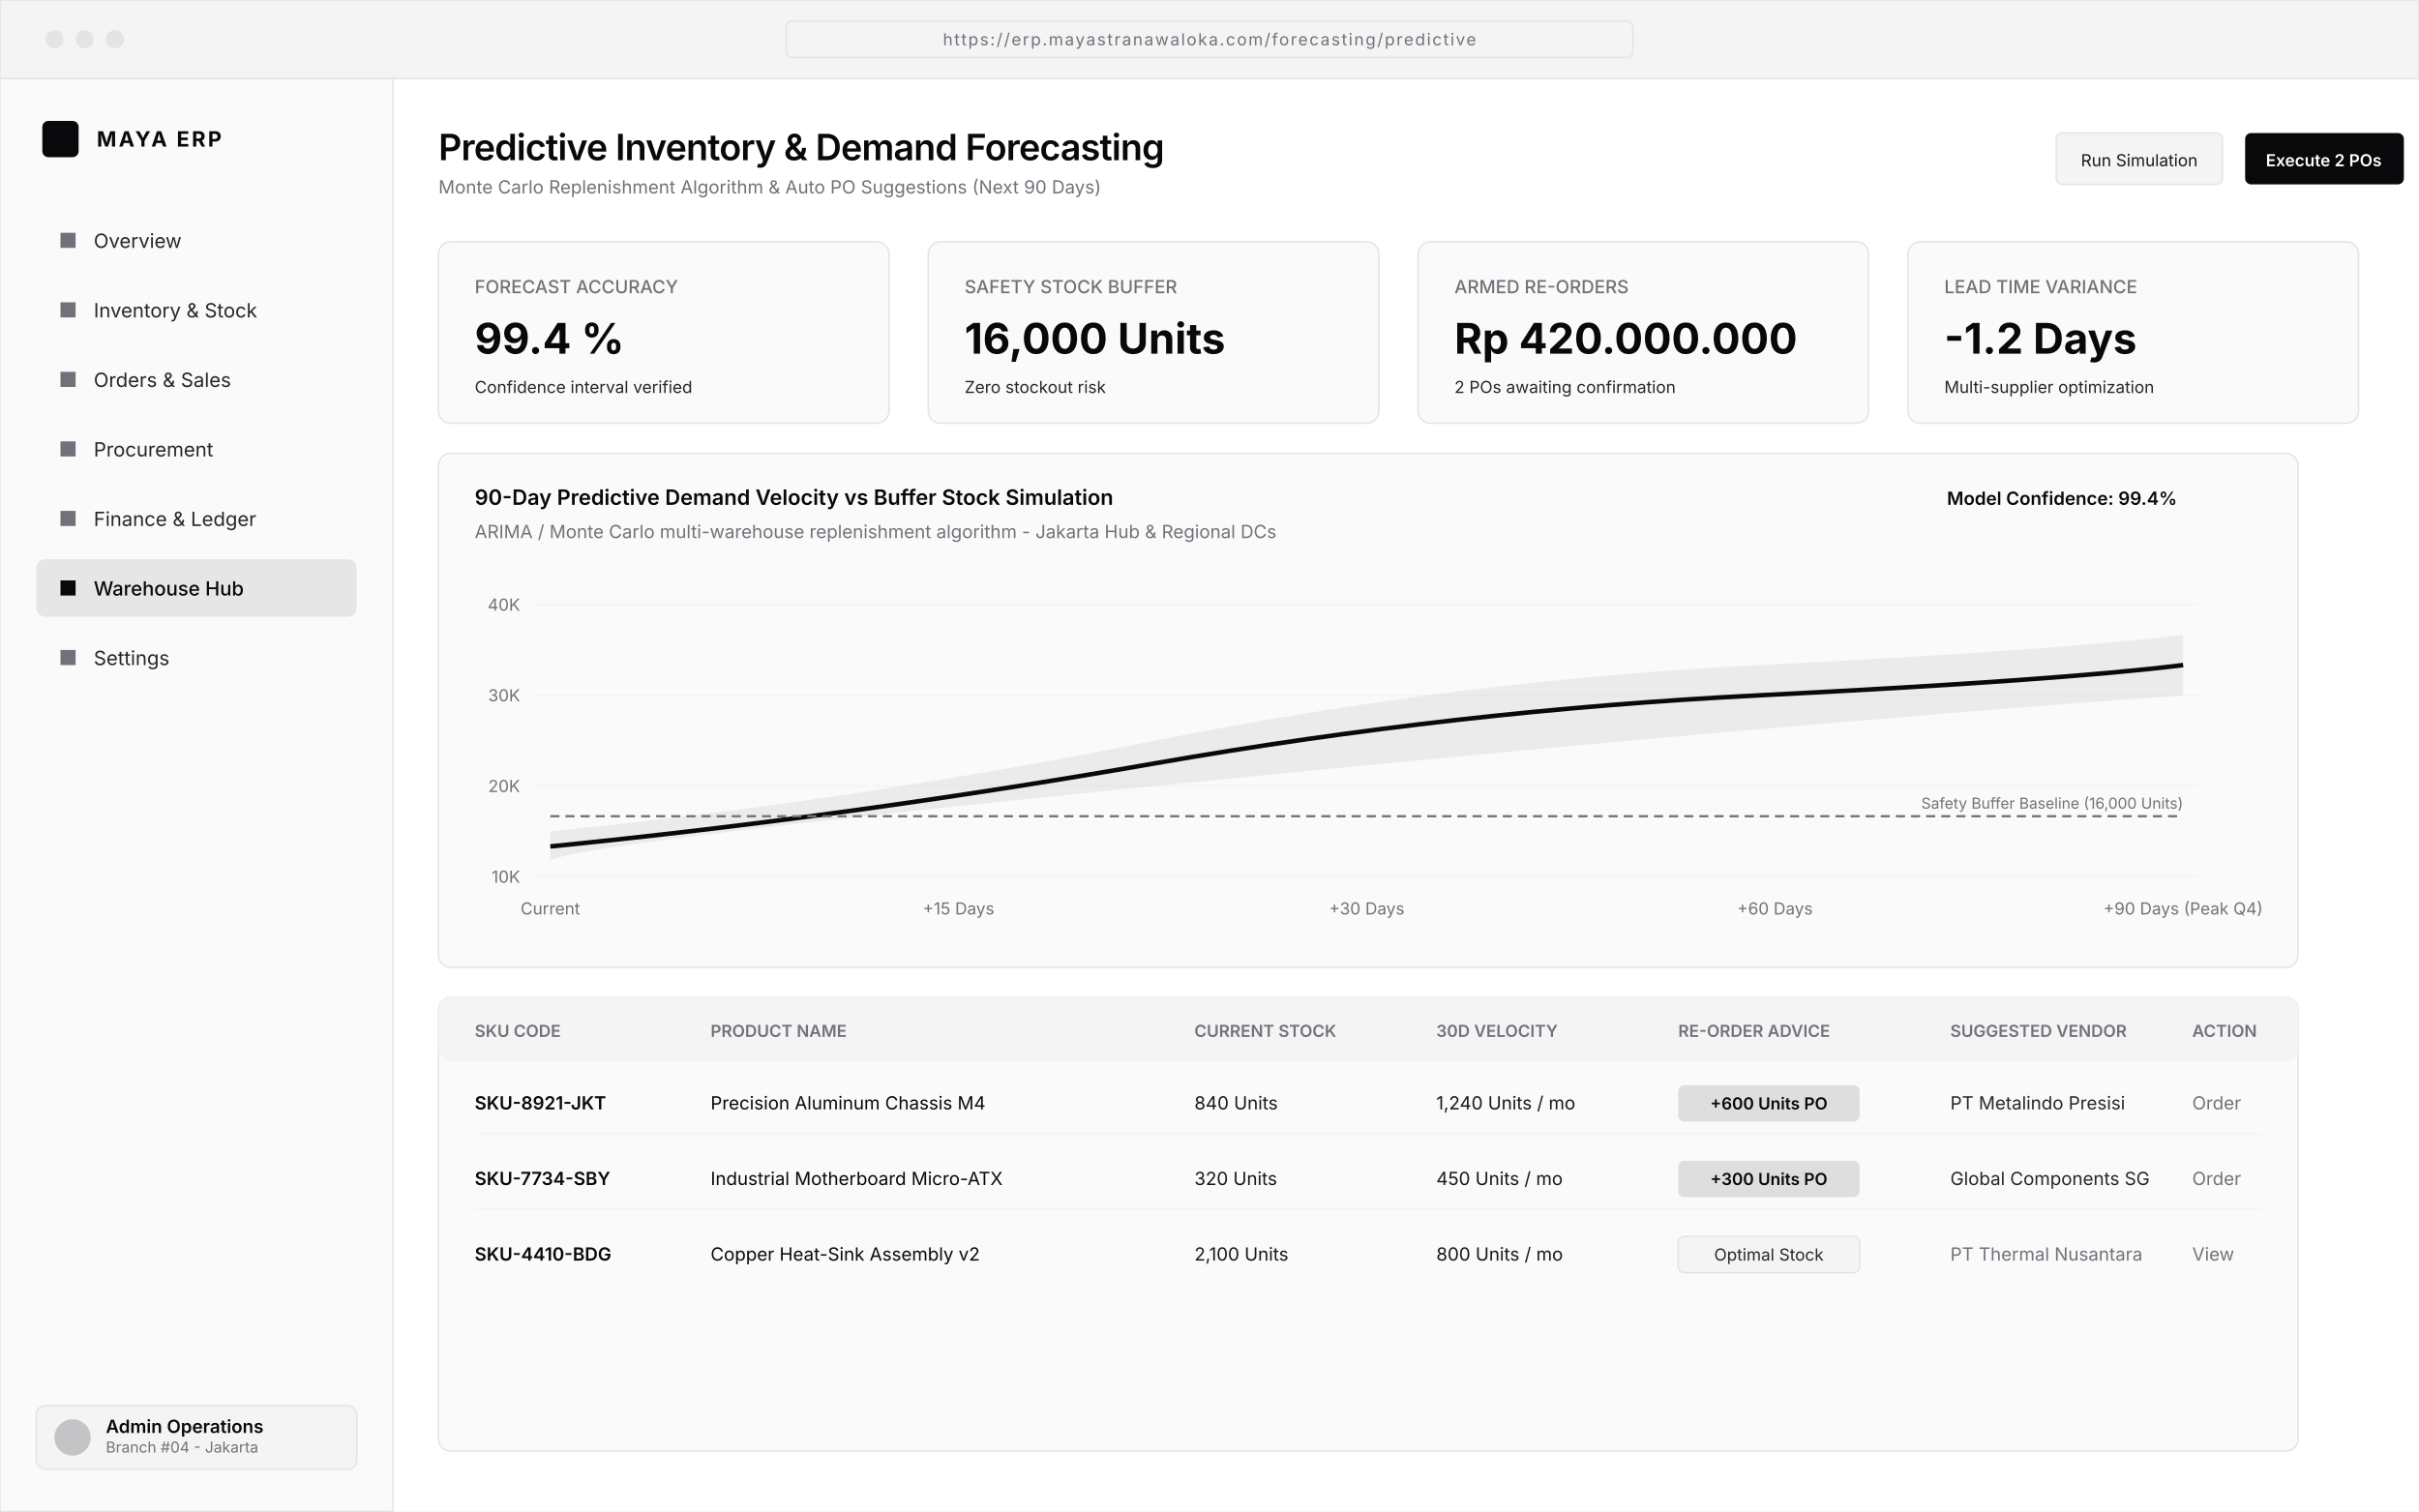
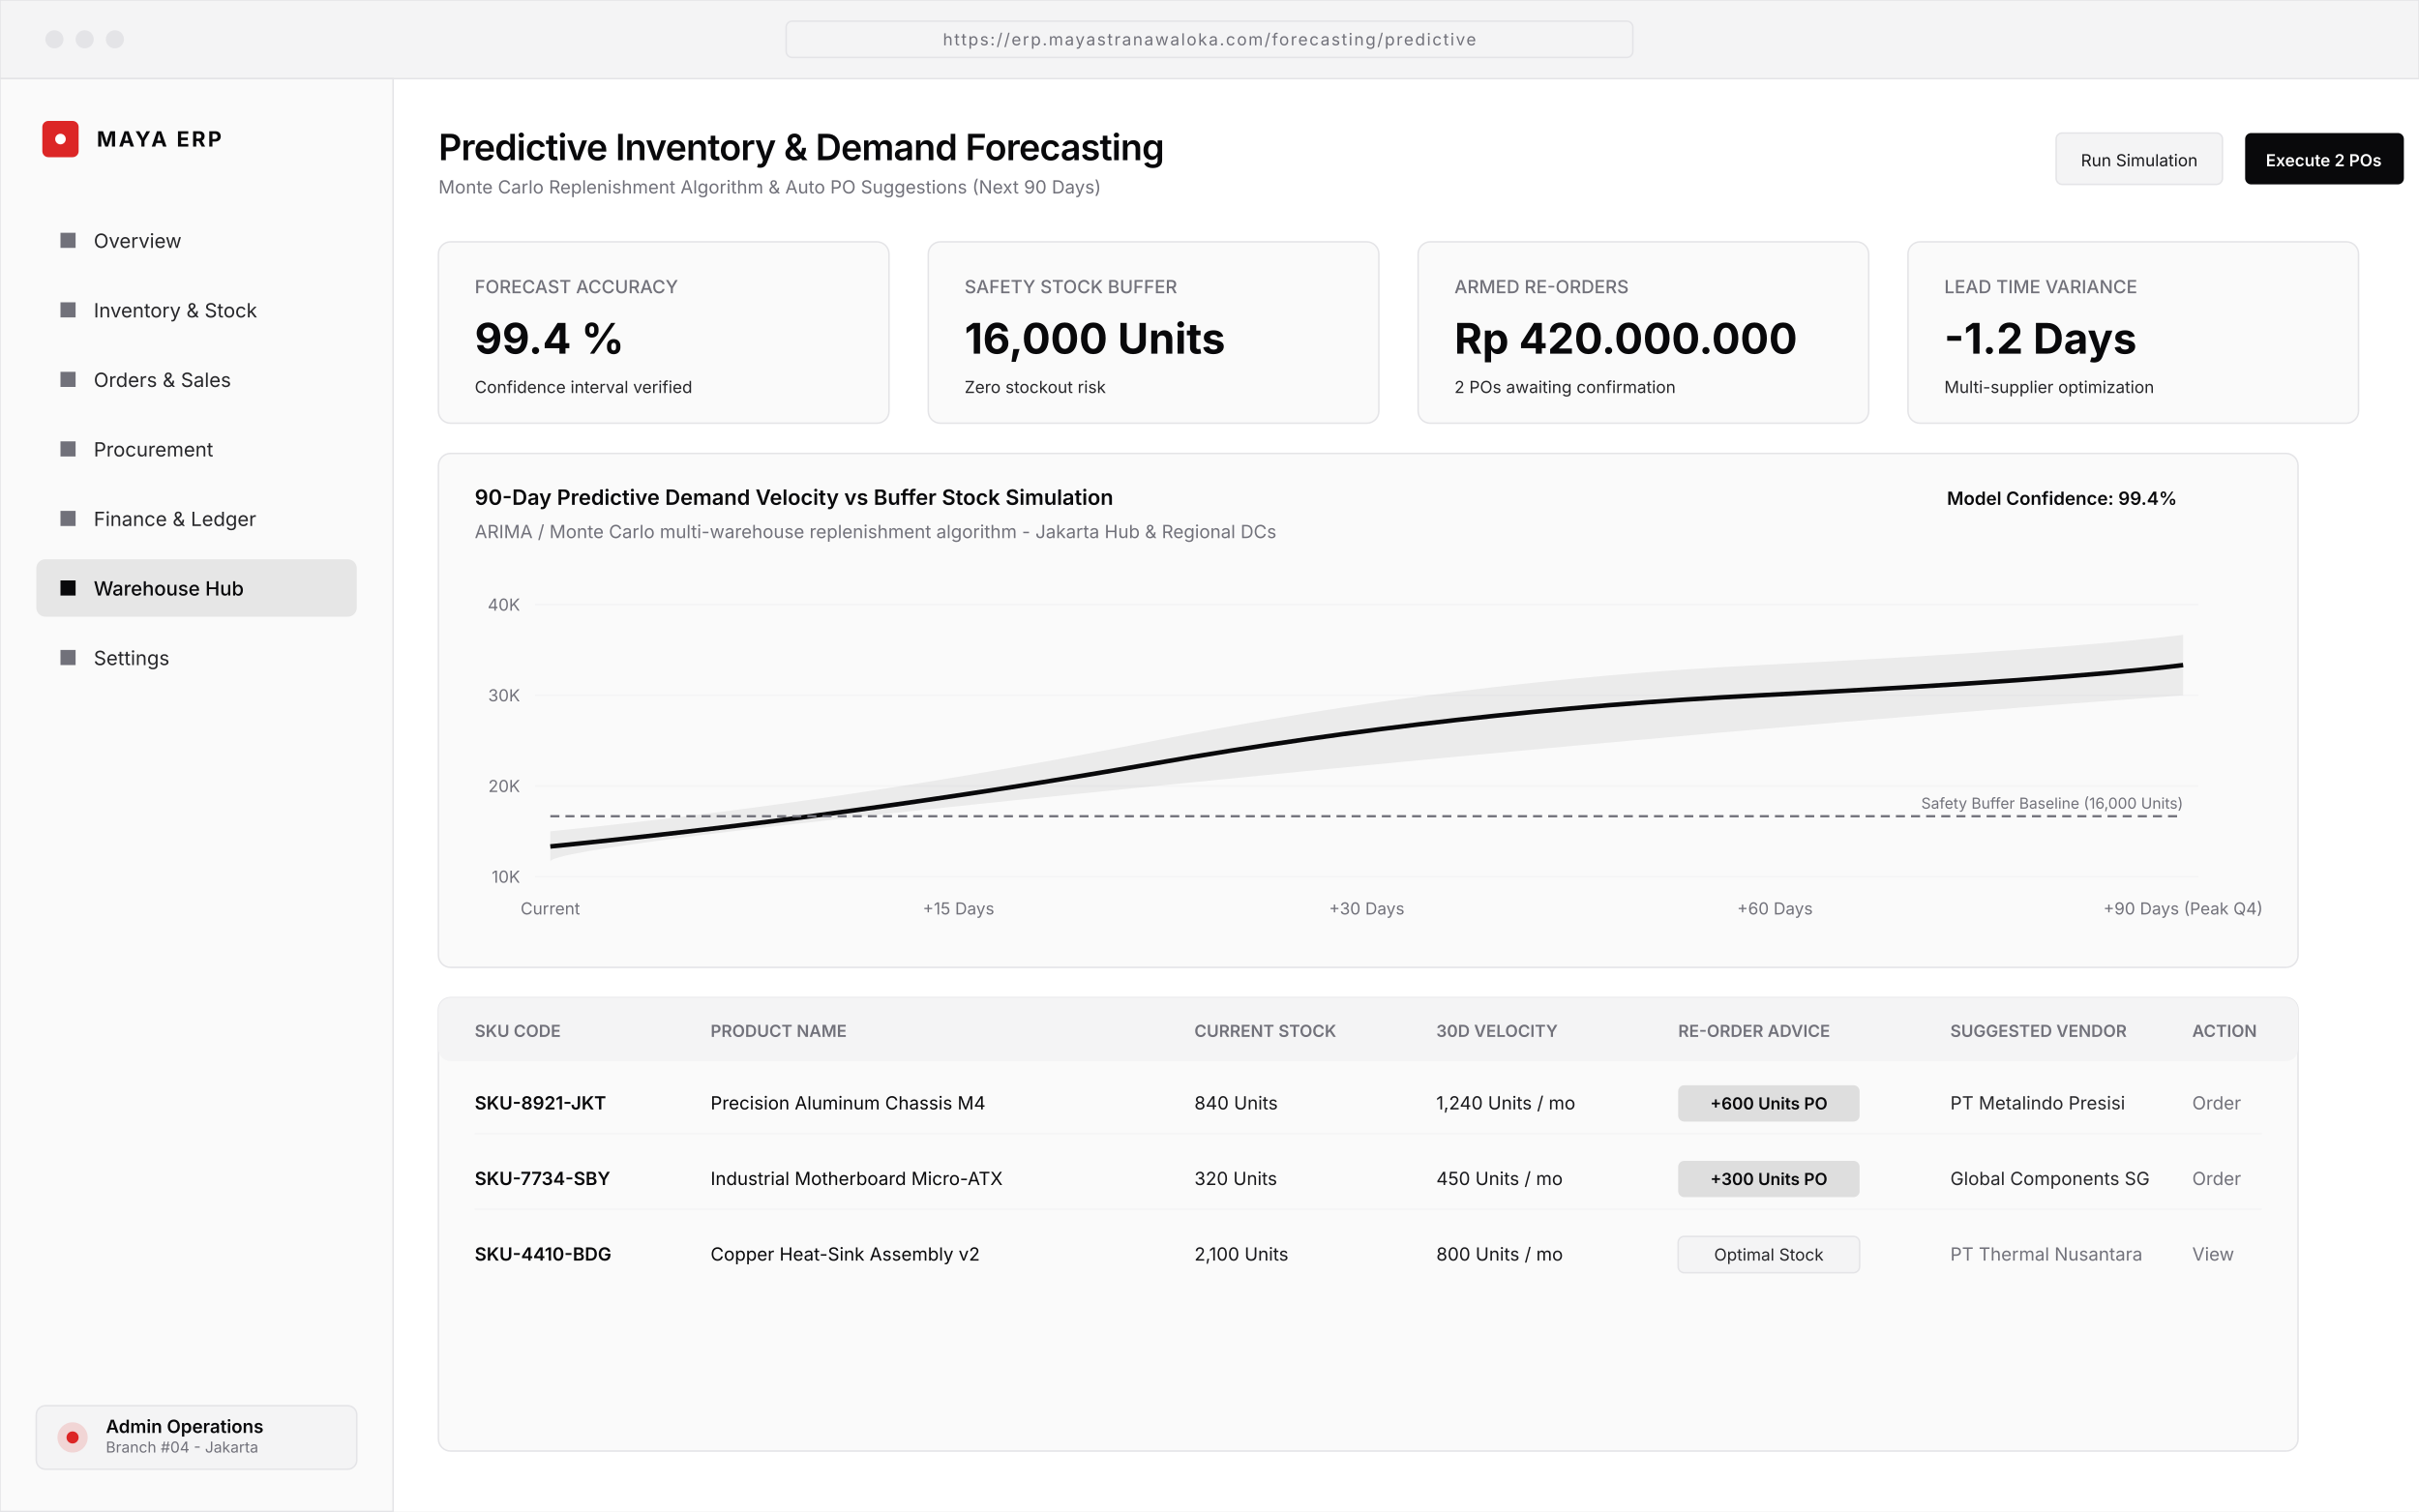
<svg xmlns="http://www.w3.org/2000/svg" viewBox="0 0 1600 1000" width="1600" height="1000" fill="none">
  <defs>
    <linearGradient id="chartGrad" x1="0" y1="0" x2="0" y2="1">
      <stop offset="0%" stop-color="#000000" stop-opacity="0.25" />
      <stop offset="100%" stop-color="#000000" stop-opacity="0.0" />
    </linearGradient>
    <linearGradient id="meterGrad" x1="0" y1="0" x2="1" y2="0">
      <stop offset="0%" stop-color="#000000" stop-opacity="0.8" />
      <stop offset="100%" stop-color="#000000" stop-opacity="0.2" />
    </linearGradient>
  </defs>
  <rect width="1600" height="1000" fill="#ffffff" />
  <rect width="1600" height="52" fill="#f4f4f5" stroke="#e4e4e7" stroke-width="1" />
  <circle cx="36" cy="26" r="6" fill="#e4e4e7" />
  <circle cx="56" cy="26" r="6" fill="#e4e4e7" />
  <circle cx="76" cy="26" r="6" fill="#e4e4e7" />
  <rect x="520" y="14" width="560" height="24" rx="4" fill="#f4f4f5" stroke="#e4e4e7" stroke-width="1" />
  <text x="800" y="30" fill="#71717a" font-family="-apple-system, BlinkMacSystemFont, sans-serif" font-size="11" text-anchor="middle" letter-spacing="1">https://erp.mayastranawaloka.com/forecasting/predictive</text>
  <rect x="0" y="52" width="260" height="948" fill="#fafafa" stroke="#e4e4e7" stroke-width="1" />
-   <rect x="28" y="80" width="24" height="24" rx="4" fill="#09090b" />
+   <rect x="28" y="80" width="24" height="24" rx="4" fill="#dc2626" />
+   <circle cx="40" cy="92" r="3.5" fill="#ffffff" />
  <text x="64" y="97" fill="#09090b" font-family="-apple-system, BlinkMacSystemFont, sans-serif" font-size="14" font-weight="700" letter-spacing="1.5">MAYA ERP</text>
  <g transform="translate(24, 140)">
    <rect x="16" y="14" width="10" height="10" fill="#71717a" />
    <text x="38" y="24" fill="#27272a" font-family="-apple-system, BlinkMacSystemFont, sans-serif" font-size="13">Overview</text>
    <rect x="16" y="60" width="10" height="10" fill="#71717a" />
    <text x="38" y="70" fill="#27272a" font-family="-apple-system, BlinkMacSystemFont, sans-serif" font-size="13">Inventory &amp; Stock</text>
    <rect x="16" y="106" width="10" height="10" fill="#71717a" />
    <text x="38" y="116" fill="#27272a" font-family="-apple-system, BlinkMacSystemFont, sans-serif" font-size="13">Orders &amp; Sales</text>
    <rect x="16" y="152" width="10" height="10" fill="#71717a" />
    <text x="38" y="162" fill="#27272a" font-family="-apple-system, BlinkMacSystemFont, sans-serif" font-size="13">Procurement</text>
    <rect x="16" y="198" width="10" height="10" fill="#71717a" />
    <text x="38" y="208" fill="#27272a" font-family="-apple-system, BlinkMacSystemFont, sans-serif" font-size="13">Finance &amp; Ledger</text>
    <rect x="0" y="230" width="212" height="38" rx="6" fill="#09090b" fill-opacity="0.08" />
    <rect x="16" y="244" width="10" height="10" fill="#09090b" />
    <text x="38" y="254" fill="#09090b" font-family="-apple-system, BlinkMacSystemFont, sans-serif" font-size="13" font-weight="500">Warehouse Hub</text>
    <rect x="16" y="290" width="10" height="10" fill="#71717a" />
    <text x="38" y="300" fill="#27272a" font-family="-apple-system, BlinkMacSystemFont, sans-serif" font-size="13">Settings</text>
  </g>
  <rect x="24" y="930" width="212" height="42" rx="6" fill="#f4f4f5" stroke="#e4e4e7" stroke-width="1" />
-   <circle cx="48" cy="951" r="12" fill="#09090b" fill-opacity="0.2" />
+   <circle cx="48" cy="951" r="10" fill="#dc2626" fill-opacity="0.15" />
+   <circle cx="48" cy="951" r="4" fill="#dc2626" />
  <text x="70" y="948" fill="#09090b" font-family="-apple-system, BlinkMacSystemFont, sans-serif" font-size="12" font-weight="600">Admin Operations</text>
  <text x="70" y="961" fill="#71717a" font-family="-apple-system, BlinkMacSystemFont, sans-serif" font-size="10">Branch #04 - Jakarta</text>
  <g transform="translate(290, 80)">
    <text x="0" y="26" fill="#09090b" font-family="-apple-system, BlinkMacSystemFont, sans-serif" font-size="24" font-weight="600" letter-spacing="-0.5">Predictive Inventory &amp; Demand Forecasting</text>
    <text x="0" y="48" fill="#71717a" font-family="-apple-system, BlinkMacSystemFont, sans-serif" font-size="12">Monte Carlo Replenishment Algorithm &amp; Auto PO Suggestions (Next 90 Days)</text>
    <rect x="1070" y="8" width="110" height="34" rx="4" fill="#f4f4f5" stroke="#e4e4e7" stroke-width="1" />
    <text x="1125" y="30" fill="#18181b" font-family="-apple-system, BlinkMacSystemFont, sans-serif" font-size="11" text-anchor="middle">Run Simulation</text>
    <rect x="1195" y="8" width="105" height="34" rx="4" fill="#09090b" />
    <text x="1247" y="30" fill="#ffffff" font-family="-apple-system, BlinkMacSystemFont, sans-serif" font-size="11" font-weight="600" text-anchor="middle">Execute 2 POs</text>
  </g>
  <g transform="translate(290, 160)">
    <rect x="0" y="0" width="298" height="120" rx="8" fill="#fafafa" stroke="#e4e4e7" stroke-width="1" />
    <text x="24" y="34" fill="#71717a" font-family="-apple-system, BlinkMacSystemFont, sans-serif" font-size="12" font-weight="500">FORECAST ACCURACY</text>
    <text x="24" y="74" fill="#09090b" font-family="-apple-system, BlinkMacSystemFont, sans-serif" font-size="28" font-weight="700">99.4 %</text>
    <text x="24" y="100" fill="#27272a" font-family="-apple-system, BlinkMacSystemFont, sans-serif" font-size="11">Confidence interval verified</text>
    <rect x="324" y="0" width="298" height="120" rx="8" fill="#fafafa" stroke="#e4e4e7" stroke-width="1" />
    <text x="348" y="34" fill="#71717a" font-family="-apple-system, BlinkMacSystemFont, sans-serif" font-size="12" font-weight="500">SAFETY STOCK BUFFER</text>
    <text x="348" y="74" fill="#09090b" font-family="-apple-system, BlinkMacSystemFont, sans-serif" font-size="28" font-weight="700">16,000 Units</text>
    <text x="348" y="100" fill="#27272a" font-family="-apple-system, BlinkMacSystemFont, sans-serif" font-size="11">Zero stockout risk</text>
    <rect x="648" y="0" width="298" height="120" rx="8" fill="#fafafa" stroke="#e4e4e7" stroke-width="1" />
    <text x="672" y="34" fill="#71717a" font-family="-apple-system, BlinkMacSystemFont, sans-serif" font-size="12" font-weight="500">ARMED RE-ORDERS</text>
    <text x="672" y="74" fill="#09090b" font-family="-apple-system, BlinkMacSystemFont, sans-serif" font-size="28" font-weight="700">Rp 420.000.000</text>
    <text x="672" y="100" fill="#27272a" font-family="-apple-system, BlinkMacSystemFont, sans-serif" font-size="11">2 POs awaiting confirmation</text>
    <rect x="972" y="0" width="298" height="120" rx="8" fill="#fafafa" stroke="#e4e4e7" stroke-width="1" />
    <text x="996" y="34" fill="#71717a" font-family="-apple-system, BlinkMacSystemFont, sans-serif" font-size="12" font-weight="500">LEAD TIME VARIANCE</text>
    <text x="996" y="74" fill="#09090b" font-family="-apple-system, BlinkMacSystemFont, sans-serif" font-size="28" font-weight="700">-1.2 Days</text>
    <text x="996" y="100" fill="#27272a" font-family="-apple-system, BlinkMacSystemFont, sans-serif" font-size="11">Multi-supplier optimization</text>
  </g>
  <g transform="translate(290, 300)">
    <rect x="0" y="0" width="1230" height="340" rx="8" fill="#fafafa" stroke="#e4e4e7" stroke-width="1" />
    <text x="24" y="34" fill="#09090b" font-family="-apple-system, BlinkMacSystemFont, sans-serif" font-size="14" font-weight="600">90-Day Predictive Demand Velocity vs Buffer Stock Simulation</text>
    <text x="24" y="56" fill="#71717a" font-family="-apple-system, BlinkMacSystemFont, sans-serif" font-size="12">ARIMA / Monte Carlo multi-warehouse replenishment algorithm - Jakarta Hub &amp; Regional DCs</text>
    <text x="1150" y="34" fill="#09090b" font-family="-apple-system, BlinkMacSystemFont, sans-serif" font-size="12" font-weight="600" text-anchor="end">Model Confidence: 99.4%</text>
    <g transform="translate(24, 70)">
      <line x1="40" y1="30" x2="1140" y2="30" stroke="#f4f4f5" stroke-width="1" />
      <line x1="40" y1="90" x2="1140" y2="90" stroke="#f4f4f5" stroke-width="1" />
      <line x1="40" y1="150" x2="1140" y2="150" stroke="#f4f4f5" stroke-width="1" />
      <line x1="40" y1="210" x2="1140" y2="210" stroke="#f4f4f5" stroke-width="1" />
      <text x="30" y="34" fill="#71717a" font-family="-apple-system, BlinkMacSystemFont, sans-serif" font-size="11" text-anchor="end">40K</text>
      <text x="30" y="94" fill="#71717a" font-family="-apple-system, BlinkMacSystemFont, sans-serif" font-size="11" text-anchor="end">30K</text>
      <text x="30" y="154" fill="#71717a" font-family="-apple-system, BlinkMacSystemFont, sans-serif" font-size="11" text-anchor="end">20K</text>
      <text x="30" y="214" fill="#71717a" font-family="-apple-system, BlinkMacSystemFont, sans-serif" font-size="11" text-anchor="end">10K</text>
      <path d="M 50 180 Q 250 160 450 120 T 850 70 T 1130 50 L 1130 90 Q 850 110 450 150 T 50 200 Z" fill="#09090b" fill-opacity="0.06" />
      <path d="M 50 190 Q 250 170 450 135 T 850 90 T 1130 70" stroke="#09090b" stroke-width="3" fill="none" />
      <line x1="50" y1="170" x2="1130" y2="170" stroke="#71717a" stroke-width="1.5" stroke-dasharray="6 4" />
      <text x="1130" y="165" fill="#71717a" font-family="-apple-system, BlinkMacSystemFont, sans-serif" font-size="10" text-anchor="end">Safety Buffer Baseline (16,000 Units)</text>
      <text x="50" y="235" fill="#71717a" font-family="-apple-system, BlinkMacSystemFont, sans-serif" font-size="11" text-anchor="middle">Current</text>
      <text x="320" y="235" fill="#71717a" font-family="-apple-system, BlinkMacSystemFont, sans-serif" font-size="11" text-anchor="middle">+15 Days</text>
      <text x="590" y="235" fill="#71717a" font-family="-apple-system, BlinkMacSystemFont, sans-serif" font-size="11" text-anchor="middle">+30 Days</text>
      <text x="860" y="235" fill="#71717a" font-family="-apple-system, BlinkMacSystemFont, sans-serif" font-size="11" text-anchor="middle">+60 Days</text>
      <text x="1130" y="235" fill="#71717a" font-family="-apple-system, BlinkMacSystemFont, sans-serif" font-size="11" text-anchor="middle">+90 Days (Peak Q4)</text>
    </g>
    <g transform="translate(0, 360)">
      <rect x="0" y="0" width="1230" height="300" rx="8" fill="#fafafa" stroke="#e4e4e7" stroke-width="1" />
      <rect x="0" y="0" width="1230" height="42" fill="#f4f4f5" rx="8" />
      <text x="24" y="26" fill="#71717a" font-family="-apple-system, BlinkMacSystemFont, sans-serif" font-size="11" font-weight="600">SKU CODE</text>
      <text x="180" y="26" fill="#71717a" font-family="-apple-system, BlinkMacSystemFont, sans-serif" font-size="11" font-weight="600">PRODUCT NAME</text>
      <text x="500" y="26" fill="#71717a" font-family="-apple-system, BlinkMacSystemFont, sans-serif" font-size="11" font-weight="600">CURRENT STOCK</text>
      <text x="660" y="26" fill="#71717a" font-family="-apple-system, BlinkMacSystemFont, sans-serif" font-size="11" font-weight="600">30D VELOCITY</text>
      <text x="820" y="26" fill="#71717a" font-family="-apple-system, BlinkMacSystemFont, sans-serif" font-size="11" font-weight="600">RE-ORDER ADVICE</text>
      <text x="1000" y="26" fill="#71717a" font-family="-apple-system, BlinkMacSystemFont, sans-serif" font-size="11" font-weight="600">SUGGESTED VENDOR</text>
      <text x="1160" y="26" fill="#71717a" font-family="-apple-system, BlinkMacSystemFont, sans-serif" font-size="11" font-weight="600">ACTION</text>
      <g transform="translate(0, 42)">
        <text x="24" y="32" fill="#09090b" font-family="-apple-system, BlinkMacSystemFont, sans-serif" font-size="12" font-weight="600">SKU-8921-JKT</text>
        <text x="180" y="32" fill="#09090b" font-family="-apple-system, BlinkMacSystemFont, sans-serif" font-size="12">Precision Aluminum Chassis M4</text>
        <text x="500" y="32" fill="#18181b" font-family="-apple-system, BlinkMacSystemFont, sans-serif" font-size="12">840 Units</text>
        <text x="660" y="32" fill="#18181b" font-family="-apple-system, BlinkMacSystemFont, sans-serif" font-size="12">1,240 Units / mo</text>
        <rect x="820" y="16" width="120" height="24" rx="4" fill="#09090b" fill-opacity="0.12" />
        <text x="880" y="32" fill="#09090b" font-family="-apple-system, BlinkMacSystemFont, sans-serif" font-size="11" font-weight="600" text-anchor="middle">+600 Units PO</text>
        <text x="1000" y="32" fill="#27272a" font-family="-apple-system, BlinkMacSystemFont, sans-serif" font-size="12">PT Metalindo Presisi</text>
        <text x="1160" y="32" fill="#71717a" font-family="-apple-system, BlinkMacSystemFont, sans-serif" font-size="12">Order</text>
        <line x1="24" y1="48" x2="1206" y2="48" stroke="#f4f4f5" />
      </g>
      <g transform="translate(0, 92)">
        <text x="24" y="32" fill="#09090b" font-family="-apple-system, BlinkMacSystemFont, sans-serif" font-size="12" font-weight="600">SKU-7734-SBY</text>
        <text x="180" y="32" fill="#09090b" font-family="-apple-system, BlinkMacSystemFont, sans-serif" font-size="12">Industrial Motherboard Micro-ATX</text>
        <text x="500" y="32" fill="#18181b" font-family="-apple-system, BlinkMacSystemFont, sans-serif" font-size="12">320 Units</text>
        <text x="660" y="32" fill="#18181b" font-family="-apple-system, BlinkMacSystemFont, sans-serif" font-size="12">450 Units / mo</text>
        <rect x="820" y="16" width="120" height="24" rx="4" fill="#09090b" fill-opacity="0.12" />
        <text x="880" y="32" fill="#09090b" font-family="-apple-system, BlinkMacSystemFont, sans-serif" font-size="11" font-weight="600" text-anchor="middle">+300 Units PO</text>
        <text x="1000" y="32" fill="#27272a" font-family="-apple-system, BlinkMacSystemFont, sans-serif" font-size="12">Global Components SG</text>
        <text x="1160" y="32" fill="#71717a" font-family="-apple-system, BlinkMacSystemFont, sans-serif" font-size="12">Order</text>
        <line x1="24" y1="48" x2="1206" y2="48" stroke="#f4f4f5" />
      </g>
      <g transform="translate(0, 142)">
        <text x="24" y="32" fill="#09090b" font-family="-apple-system, BlinkMacSystemFont, sans-serif" font-size="12" font-weight="600">SKU-4410-BDG</text>
        <text x="180" y="32" fill="#09090b" font-family="-apple-system, BlinkMacSystemFont, sans-serif" font-size="12">Copper Heat-Sink Assembly v2</text>
        <text x="500" y="32" fill="#18181b" font-family="-apple-system, BlinkMacSystemFont, sans-serif" font-size="12">2,100 Units</text>
        <text x="660" y="32" fill="#18181b" font-family="-apple-system, BlinkMacSystemFont, sans-serif" font-size="12">800 Units / mo</text>
        <rect x="820" y="16" width="120" height="24" rx="4" fill="#f4f4f5" stroke="#e4e4e7" />
        <text x="880" y="32" fill="#27272a" font-family="-apple-system, BlinkMacSystemFont, sans-serif" font-size="11" text-anchor="middle">Optimal Stock</text>
        <text x="1000" y="32" fill="#71717a" font-family="-apple-system, BlinkMacSystemFont, sans-serif" font-size="12">PT Thermal Nusantara</text>
        <text x="1160" y="32" fill="#71717a" font-family="-apple-system, BlinkMacSystemFont, sans-serif" font-size="12">View</text>
      </g>
    </g>
  </g>
</svg>
